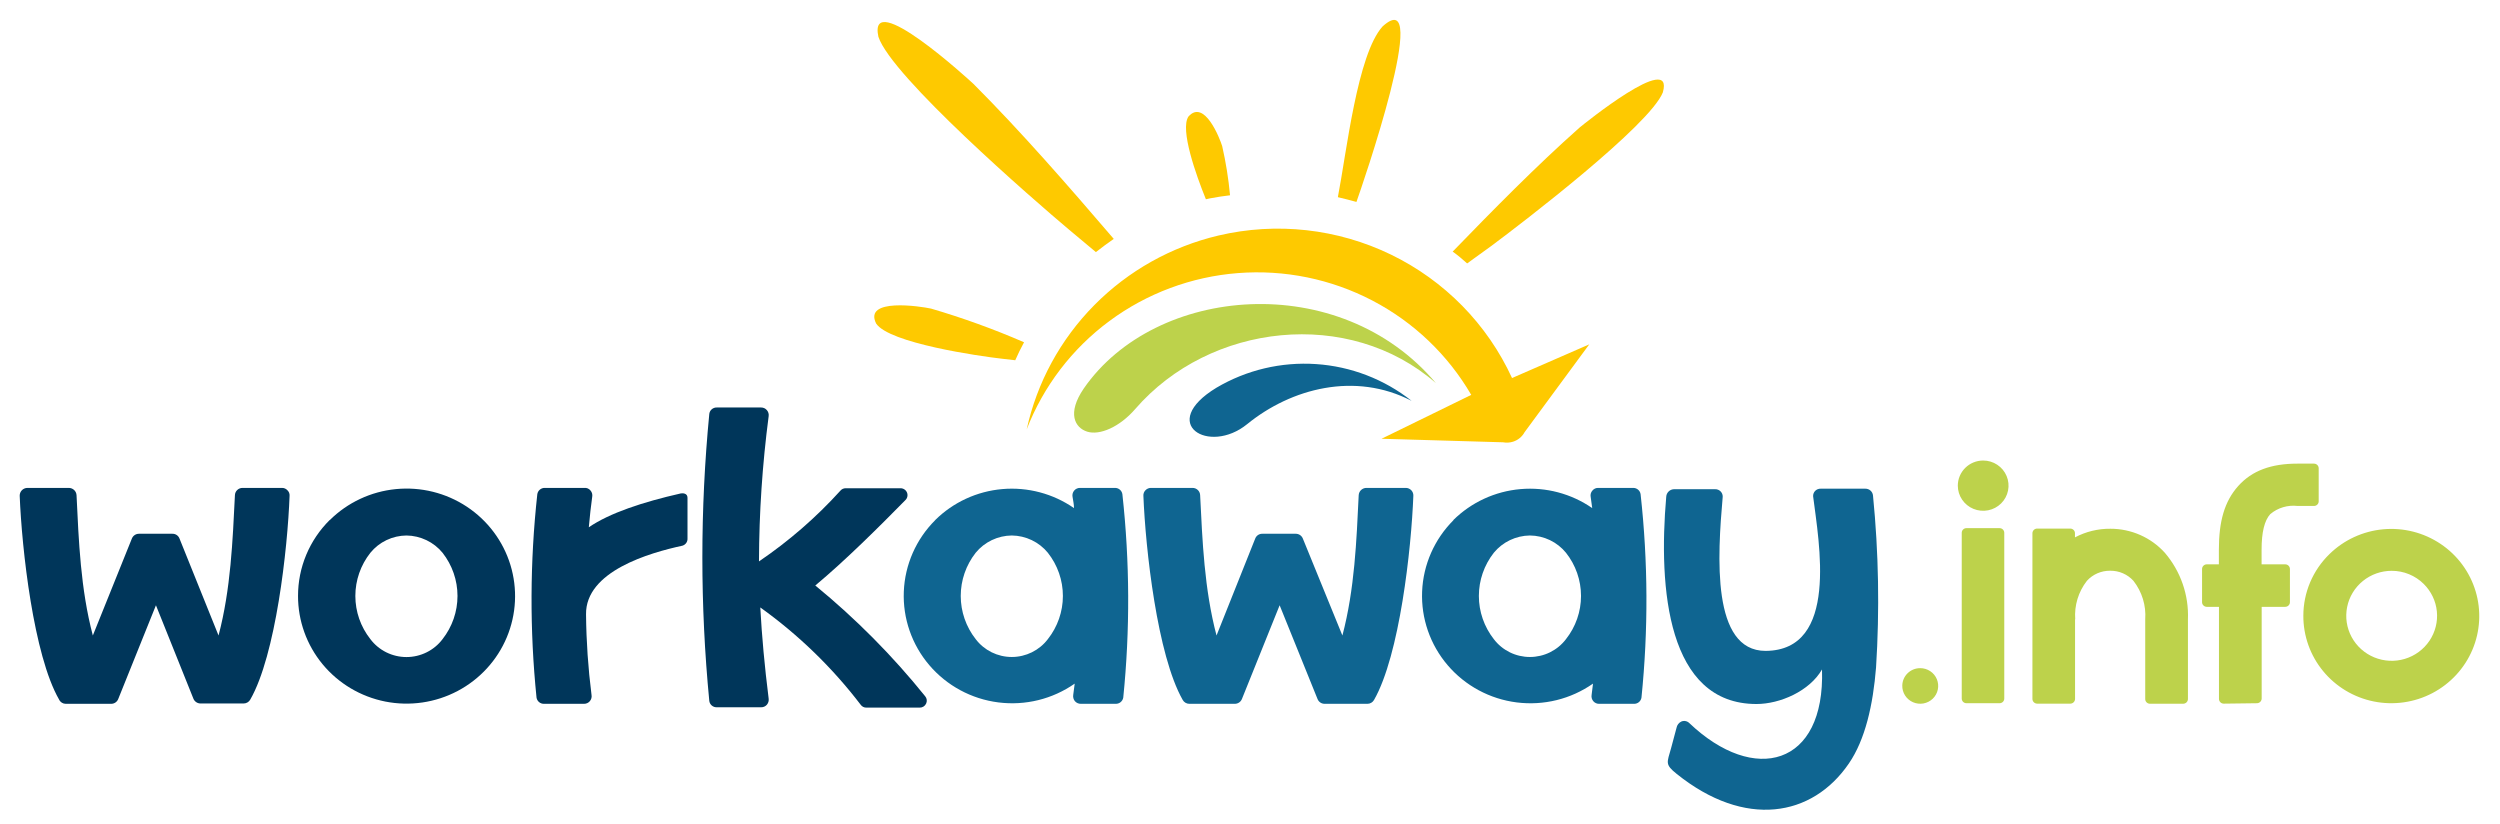
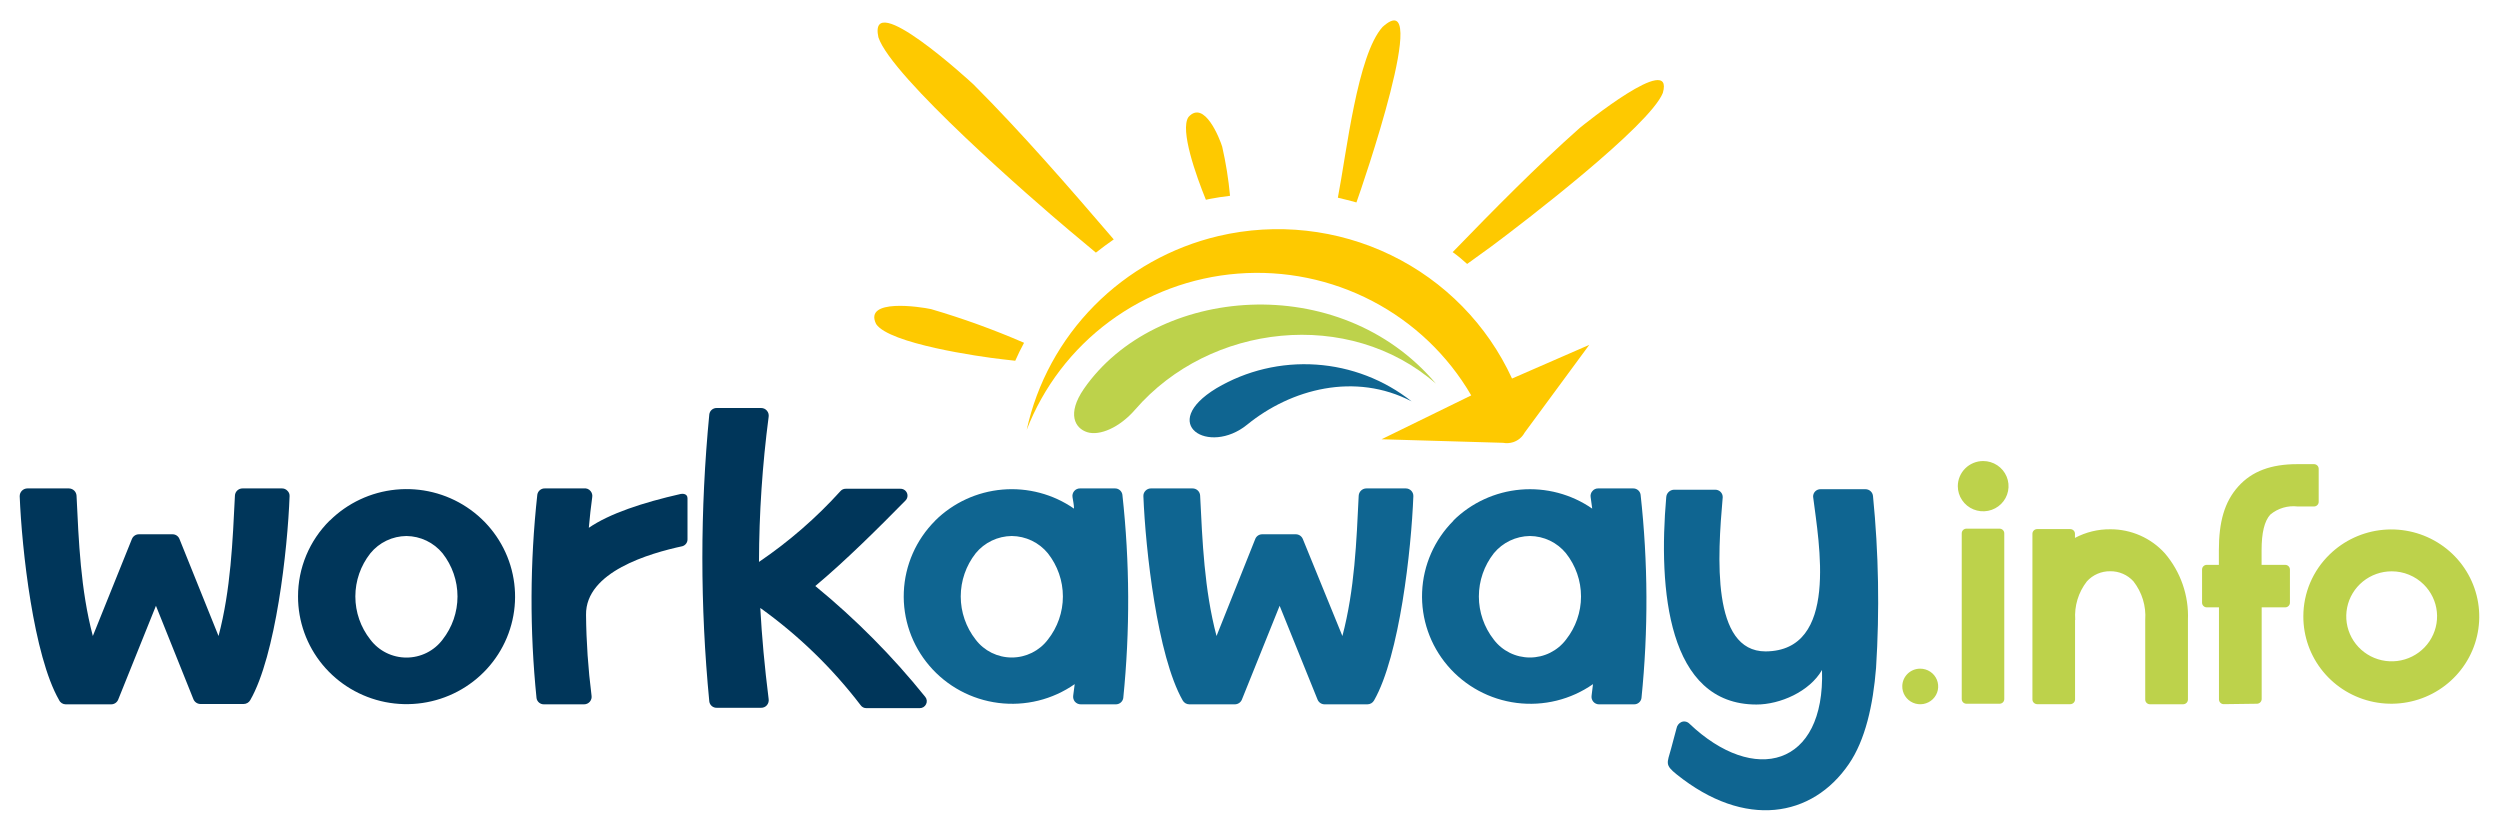
- <svg xmlns="http://www.w3.org/2000/svg" width="267" height="88" viewBox="0 0 267 88" fill="none">
+ <svg xmlns="http://www.w3.org/2000/svg" width="200" height="66" viewBox="0 0 267 88" fill="none">
  <path fill-rule="evenodd" clip-rule="evenodd" d="M2.104 52.947C2.102 52.838 2.121 52.73 2.161 52.629C2.201 52.528 2.261 52.436 2.337 52.358C2.413 52.28 2.504 52.217 2.605 52.175C2.706 52.132 2.814 52.109 2.923 52.108H7.355C7.565 52.11 7.767 52.191 7.919 52.335C8.071 52.478 8.162 52.674 8.174 52.882C8.407 57.753 8.602 62.9 9.915 67.872L14.086 57.513C14.146 57.363 14.249 57.235 14.384 57.144C14.518 57.054 14.677 57.005 14.84 57.006H18.415C18.578 57.003 18.738 57.05 18.873 57.141C19.008 57.232 19.111 57.362 19.169 57.513L23.34 67.872C24.652 62.9 24.848 57.725 25.09 52.882C25.097 52.674 25.185 52.477 25.337 52.333C25.488 52.188 25.69 52.108 25.9 52.108H30.108C30.218 52.105 30.327 52.126 30.428 52.169C30.529 52.212 30.62 52.276 30.694 52.357C30.775 52.432 30.837 52.524 30.878 52.626C30.918 52.728 30.935 52.838 30.927 52.947C30.722 58.62 29.447 69.984 26.728 74.716C26.658 74.842 26.556 74.947 26.431 75.019C26.307 75.093 26.165 75.131 26.021 75.132H21.412C21.25 75.13 21.092 75.082 20.958 74.991C20.823 74.901 20.719 74.773 20.658 74.624L16.655 64.643L12.624 74.661C12.564 74.811 12.46 74.939 12.326 75.03C12.191 75.12 12.033 75.169 11.87 75.168H7.02C6.871 75.168 6.725 75.125 6.599 75.045C6.474 74.965 6.374 74.851 6.312 74.716C3.584 69.984 2.328 58.62 2.104 52.947Z" fill="#00365A" />
  <path fill-rule="evenodd" clip-rule="evenodd" d="M35.218 55.549C37.114 53.669 39.609 52.497 42.279 52.236C44.948 51.974 47.627 52.638 49.857 54.114C52.088 55.59 53.733 57.787 54.512 60.331C55.29 62.874 55.154 65.607 54.127 68.062C53.1 70.517 51.245 72.544 48.878 73.795C46.511 75.047 43.78 75.446 41.149 74.926C38.519 74.405 36.152 72.996 34.452 70.94C32.753 68.883 31.826 66.306 31.83 63.648C31.827 62.141 32.125 60.648 32.706 59.255C33.288 57.861 34.142 56.596 35.218 55.531V55.549ZM43.411 57.191C42.671 57.198 41.941 57.366 41.275 57.685C40.608 58.004 40.022 58.466 39.557 59.036C38.516 60.353 37.951 61.976 37.951 63.648C37.951 65.32 38.516 66.944 39.557 68.26C40.005 68.854 40.587 69.336 41.255 69.668C41.925 70 42.663 70.173 43.411 70.173C44.159 70.173 44.897 70 45.566 69.668C46.235 69.336 46.817 68.854 47.265 68.26C48.299 66.941 48.861 65.319 48.861 63.648C48.861 61.978 48.299 60.355 47.265 59.036C46.798 58.468 46.211 58.008 45.545 57.689C44.879 57.37 44.15 57.2 43.411 57.191Z" fill="#00365A" />
  <path fill-rule="evenodd" clip-rule="evenodd" d="M82.092 74.606C82.109 74.722 82.1 74.84 82.069 74.953C82.036 75.065 81.981 75.17 81.906 75.261C81.83 75.35 81.734 75.421 81.626 75.469C81.518 75.517 81.401 75.54 81.282 75.537H76.553C76.359 75.544 76.17 75.478 76.022 75.354C75.874 75.229 75.778 75.055 75.753 74.864C74.765 64.667 74.765 54.4 75.753 44.203C75.776 44.01 75.871 43.833 76.019 43.707C76.167 43.581 76.358 43.514 76.553 43.52H81.282C81.401 43.518 81.519 43.543 81.627 43.592C81.735 43.642 81.831 43.715 81.906 43.806C81.981 43.894 82.037 43.998 82.069 44.109C82.101 44.22 82.109 44.337 82.092 44.452C81.419 49.593 81.074 54.773 81.059 59.958C84.255 57.79 87.177 55.251 89.763 52.394C89.832 52.314 89.918 52.25 90.015 52.207C90.111 52.164 90.216 52.143 90.322 52.145H96.159C96.308 52.141 96.455 52.182 96.581 52.262C96.706 52.343 96.805 52.458 96.863 52.595C96.921 52.731 96.936 52.881 96.907 53.026C96.878 53.172 96.806 53.305 96.699 53.408C93.906 56.249 90.276 59.865 87.073 62.531C91.388 66.064 95.322 70.03 98.812 74.366C98.903 74.474 98.961 74.605 98.977 74.744C98.994 74.884 98.969 75.025 98.906 75.15C98.846 75.278 98.75 75.387 98.629 75.462C98.509 75.538 98.369 75.577 98.226 75.574H92.528C92.41 75.576 92.293 75.55 92.188 75.497C92.082 75.444 91.992 75.366 91.923 75.27C88.889 71.297 85.274 67.793 81.199 64.874C81.366 67.946 81.655 71.128 82.092 74.606Z" fill="#00365A" />
  <path fill-rule="evenodd" clip-rule="evenodd" d="M99.874 55.548C101.799 53.642 104.341 52.468 107.053 52.233C109.765 51.999 112.474 52.719 114.704 54.266C114.704 53.851 114.601 53.436 114.546 53.048C114.525 52.933 114.53 52.815 114.561 52.702C114.591 52.589 114.646 52.483 114.722 52.394C114.798 52.303 114.893 52.23 115.001 52.18C115.109 52.13 115.227 52.106 115.346 52.108H119.07C119.263 52.103 119.452 52.17 119.599 52.294C119.747 52.418 119.843 52.591 119.871 52.781C120.665 59.999 120.696 67.28 119.964 74.504C119.932 74.693 119.833 74.864 119.684 74.987C119.535 75.109 119.347 75.173 119.154 75.168H115.43C115.31 75.169 115.191 75.144 115.082 75.094C114.972 75.045 114.875 74.973 114.797 74.882C114.722 74.79 114.668 74.683 114.638 74.569C114.607 74.454 114.601 74.335 114.62 74.218C114.676 73.831 114.732 73.425 114.778 73.01C112.411 74.666 109.504 75.382 106.63 75.018C103.756 74.654 101.124 73.236 99.254 71.043C97.383 68.851 96.41 66.043 96.527 63.175C96.643 60.306 97.841 57.585 99.883 55.548H99.874ZM108.057 57.19C107.317 57.198 106.588 57.367 105.922 57.686C105.255 58.005 104.668 58.465 104.203 59.035C103.168 60.354 102.607 61.977 102.607 63.647C102.607 65.318 103.168 66.94 104.203 68.259C104.652 68.851 105.234 69.332 105.903 69.663C106.572 69.993 107.309 70.166 108.057 70.166C108.804 70.166 109.542 69.993 110.211 69.663C110.879 69.332 111.462 68.851 111.911 68.259C112.951 66.943 113.517 65.319 113.517 63.647C113.517 61.975 112.951 60.352 111.911 59.035C111.445 58.465 110.858 58.005 110.192 57.686C109.526 57.367 108.797 57.198 108.057 57.19Z" fill="#0F6591" />
  <path fill-rule="evenodd" clip-rule="evenodd" d="M155.21 55.548C157.138 53.643 159.681 52.47 162.395 52.236C165.108 52.001 167.818 52.72 170.049 54.266C169.994 53.851 169.938 53.436 169.882 53.049C169.861 52.933 169.866 52.813 169.899 52.7C169.931 52.586 169.989 52.482 170.068 52.394C170.142 52.301 170.237 52.227 170.346 52.177C170.454 52.128 170.573 52.104 170.692 52.108H174.416C174.609 52.104 174.797 52.17 174.945 52.294C175.092 52.418 175.189 52.591 175.216 52.781C176.015 59.999 176.046 67.28 175.309 74.504C175.28 74.693 175.183 74.864 175.035 74.986C174.888 75.108 174.701 75.173 174.509 75.169H170.785C170.666 75.171 170.548 75.146 170.44 75.096C170.332 75.047 170.237 74.974 170.161 74.883C170.085 74.791 170.03 74.684 169.999 74.57C169.969 74.455 169.964 74.335 169.984 74.219C170.031 73.831 170.087 73.425 170.133 73.01C167.766 74.666 164.859 75.382 161.985 75.018C159.111 74.654 156.479 73.236 154.609 71.043C152.738 68.851 151.765 66.043 151.882 63.175C151.998 60.306 153.196 57.585 155.238 55.548H155.21ZM163.393 57.19C162.653 57.199 161.925 57.369 161.259 57.688C160.593 58.007 160.006 58.467 159.539 59.035C158.505 60.354 157.943 61.977 157.943 63.648C157.943 65.318 158.505 66.941 159.539 68.26C159.988 68.852 160.57 69.332 161.239 69.663C161.908 69.994 162.645 70.166 163.393 70.166C164.141 70.166 164.878 69.994 165.547 69.663C166.216 69.332 166.798 68.852 167.247 68.26C168.288 66.943 168.853 65.319 168.853 63.648C168.853 61.975 168.288 60.352 167.247 59.035C166.782 58.465 166.195 58.003 165.529 57.684C164.863 57.365 164.133 57.197 163.393 57.19Z" fill="#0F6591" />
  <path fill-rule="evenodd" clip-rule="evenodd" d="M193.64 52.994C193.636 52.888 193.655 52.782 193.694 52.683C193.733 52.584 193.793 52.494 193.869 52.418C193.945 52.343 194.036 52.284 194.136 52.245C194.236 52.206 194.343 52.188 194.45 52.192H199.226C199.429 52.191 199.624 52.265 199.774 52.4C199.924 52.535 200.017 52.721 200.036 52.921C200.641 59.024 200.75 65.166 200.362 71.286C200.045 75.253 199.217 78.979 197.457 81.544C193.547 87.263 186.36 88.499 179.08 82.66C177.777 81.618 178.047 81.461 178.475 79.892L179.052 77.734C179.078 77.586 179.14 77.447 179.232 77.328C179.324 77.209 179.445 77.114 179.583 77.052C179.724 76.996 179.879 76.982 180.028 77.014C180.177 77.045 180.314 77.119 180.421 77.227C187.347 83.822 194.934 81.839 194.59 71.498C193.268 73.805 190.112 75.188 187.589 75.188C178.084 75.188 177.097 62.883 177.954 53.05C177.965 52.839 178.055 52.64 178.207 52.492C178.358 52.343 178.56 52.256 178.773 52.247H183.167C183.275 52.243 183.382 52.261 183.483 52.3C183.583 52.339 183.675 52.398 183.751 52.473C183.828 52.548 183.889 52.638 183.929 52.737C183.969 52.837 183.989 52.943 183.986 53.05C183.428 59.424 182.776 69.515 188.567 69.515C196.433 69.46 194.255 57.92 193.64 52.994Z" fill="#0F6591" />
  <path fill-rule="evenodd" clip-rule="evenodd" d="M205.072 71.359C205.454 71.357 205.828 71.469 206.146 71.679C206.464 71.889 206.711 72.189 206.856 72.539C207 72.889 207.036 73.274 206.959 73.645C206.881 74.016 206.694 74.355 206.42 74.619C206.147 74.883 205.8 75.061 205.424 75.129C205.048 75.196 204.66 75.151 204.31 74.999C203.961 74.847 203.665 74.595 203.46 74.275C203.256 73.955 203.153 73.582 203.164 73.204C203.176 72.71 203.382 72.241 203.739 71.896C204.096 71.552 204.574 71.359 205.072 71.359ZM221.616 66.147V68.407C221.616 70.492 221.616 72.567 221.616 74.652C221.613 74.783 221.559 74.909 221.466 75.001C221.372 75.094 221.245 75.148 221.113 75.15H217.566C217.433 75.148 217.307 75.094 217.213 75.001C217.119 74.909 217.066 74.783 217.063 74.652C217.063 68.748 217.063 62.845 217.063 56.95C217.063 56.818 217.116 56.692 217.21 56.598C217.305 56.505 217.433 56.452 217.566 56.452H221.104C221.237 56.452 221.365 56.505 221.459 56.598C221.553 56.692 221.606 56.818 221.606 56.95V57.393C222.771 56.774 224.074 56.457 225.395 56.471C226.491 56.469 227.575 56.696 228.576 57.138C229.577 57.58 230.473 58.227 231.204 59.035C232.897 61.016 233.777 63.554 233.672 66.147V74.661C233.669 74.793 233.615 74.918 233.522 75.011C233.428 75.104 233.301 75.157 233.169 75.159H229.603C229.472 75.157 229.346 75.103 229.254 75.01C229.161 74.917 229.11 74.792 229.11 74.661V66.147C229.216 64.669 228.768 63.205 227.853 62.033C227.54 61.688 227.157 61.413 226.728 61.227C226.299 61.041 225.835 60.948 225.367 60.954C224.899 60.948 224.436 61.041 224.007 61.227C223.578 61.413 223.195 61.688 222.882 62.033C221.968 63.205 221.524 64.67 221.634 66.147H221.616ZM255.437 60.963C254.315 60.961 253.226 61.346 252.357 62.05C251.488 62.755 250.893 63.737 250.674 64.828C250.454 65.919 250.623 67.052 251.152 68.033C251.68 69.014 252.537 69.783 253.574 70.209C254.611 70.635 255.766 70.691 256.84 70.367C257.914 70.044 258.842 69.361 259.465 68.436C260.088 67.51 260.368 66.399 260.256 65.292C260.145 64.185 259.649 63.151 258.854 62.365C258.406 61.92 257.873 61.567 257.287 61.327C256.7 61.086 256.072 60.962 255.437 60.963ZM248.79 59.173C250.336 57.661 252.363 56.726 254.526 56.528C256.689 56.33 258.854 56.881 260.654 58.087C262.453 59.292 263.775 61.079 264.394 63.142C265.014 65.205 264.892 67.417 264.051 69.401C263.209 71.385 261.7 73.019 259.779 74.025C257.859 75.031 255.646 75.346 253.517 74.916C251.388 74.487 249.476 73.34 248.105 71.67C246.734 70.001 245.989 67.912 245.997 65.76C245.998 64.533 246.245 63.319 246.724 62.188C247.204 61.057 247.906 60.032 248.79 59.173ZM210.016 56.406H213.553C213.687 56.406 213.815 56.459 213.909 56.552C214.003 56.645 214.056 56.772 214.056 56.904C214.056 62.799 214.056 68.702 214.056 74.606C214.056 74.671 214.043 74.736 214.018 74.796C213.993 74.857 213.956 74.912 213.909 74.958C213.862 75.004 213.807 75.041 213.746 75.066C213.685 75.091 213.619 75.104 213.553 75.104H210.016C209.95 75.104 209.884 75.091 209.823 75.066C209.762 75.041 209.707 75.004 209.66 74.958C209.614 74.912 209.577 74.857 209.551 74.796C209.526 74.736 209.513 74.671 209.513 74.606C209.513 68.702 209.513 62.799 209.513 56.904C209.513 56.772 209.566 56.645 209.66 56.552C209.755 56.459 209.882 56.406 210.016 56.406ZM241.045 75.104C241.177 75.102 241.304 75.048 241.398 74.955C241.491 74.862 241.545 74.737 241.547 74.606V64.81H244.061C244.127 64.81 244.192 64.797 244.253 64.772C244.314 64.747 244.37 64.71 244.417 64.664C244.463 64.617 244.5 64.562 244.526 64.502C244.551 64.442 244.564 64.377 244.564 64.311V60.769C244.564 60.704 244.551 60.639 244.526 60.579C244.5 60.518 244.463 60.463 244.417 60.417C244.37 60.371 244.314 60.334 244.253 60.309C244.192 60.284 244.127 60.271 244.061 60.271H241.538V58.703C241.538 56.858 241.836 55.594 242.469 54.903C242.869 54.568 243.334 54.319 243.835 54.17C244.337 54.021 244.863 53.975 245.383 54.036H247.161C247.228 54.032 247.294 54.015 247.354 53.986C247.414 53.958 247.468 53.917 247.512 53.867C247.556 53.817 247.59 53.759 247.611 53.696C247.633 53.633 247.641 53.567 247.636 53.501V50.014C247.636 49.882 247.583 49.755 247.489 49.662C247.394 49.568 247.267 49.516 247.133 49.516H245.355C242.562 49.516 240.514 50.263 239.043 51.905C237.572 53.547 236.976 55.678 236.976 58.703V60.271H235.673C235.541 60.274 235.416 60.327 235.324 60.42C235.231 60.514 235.18 60.639 235.18 60.769V64.311C235.18 64.442 235.231 64.567 235.324 64.66C235.416 64.754 235.541 64.807 235.673 64.81H236.986V74.652C236.988 74.783 237.042 74.909 237.136 75.001C237.229 75.094 237.356 75.148 237.488 75.15L241.045 75.104ZM211.803 49.184C212.339 49.184 212.863 49.341 213.308 49.636C213.754 49.931 214.101 50.35 214.306 50.841C214.511 51.331 214.565 51.871 214.46 52.392C214.356 52.912 214.098 53.391 213.719 53.766C213.34 54.141 212.857 54.397 212.332 54.501C211.806 54.604 211.262 54.551 210.767 54.348C210.271 54.145 209.848 53.801 209.551 53.359C209.253 52.918 209.094 52.399 209.094 51.868C209.094 51.515 209.164 51.166 209.3 50.841C209.437 50.515 209.636 50.219 209.888 49.97C210.139 49.721 210.438 49.523 210.767 49.388C211.095 49.253 211.447 49.184 211.803 49.184Z" fill="#BDD24B" />
  <path fill-rule="evenodd" clip-rule="evenodd" d="M62.374 52.108H58.194C57.999 52.101 57.809 52.166 57.659 52.291C57.51 52.415 57.412 52.59 57.384 52.781C56.593 59.999 56.565 67.28 57.301 74.504C57.33 74.692 57.427 74.864 57.575 74.986C57.722 75.108 57.909 75.173 58.101 75.168H62.374C62.493 75.169 62.611 75.144 62.718 75.094C62.826 75.045 62.922 74.972 62.998 74.882C63.074 74.791 63.13 74.684 63.16 74.57C63.191 74.455 63.196 74.335 63.175 74.218C62.812 71.363 62.616 68.49 62.589 65.612C62.523 61 69.385 59.035 72.885 58.279C73.05 58.229 73.193 58.125 73.291 57.985C73.389 57.844 73.436 57.674 73.425 57.504V53.159C73.425 52.661 72.904 52.661 72.708 52.698C68.64 53.62 65.084 54.801 62.886 56.314C62.989 55.142 63.11 54.035 63.249 53.048C63.27 52.933 63.265 52.815 63.234 52.702C63.204 52.588 63.148 52.483 63.073 52.394C62.991 52.29 62.884 52.209 62.762 52.159C62.639 52.109 62.506 52.091 62.374 52.108Z" fill="#00365A" />
  <path fill-rule="evenodd" clip-rule="evenodd" d="M122.114 52.947C122.107 52.838 122.123 52.73 122.162 52.628C122.201 52.526 122.26 52.434 122.338 52.356C122.413 52.277 122.504 52.214 122.605 52.171C122.706 52.128 122.815 52.106 122.924 52.108H127.365C127.575 52.107 127.777 52.188 127.928 52.333C128.079 52.477 128.168 52.674 128.175 52.882C128.417 57.753 128.613 62.9 129.925 67.872L134.059 57.513C134.116 57.362 134.22 57.232 134.355 57.141C134.49 57.05 134.65 57.003 134.813 57.006H138.388C138.55 57.005 138.709 57.054 138.844 57.144C138.978 57.235 139.082 57.363 139.142 57.513L143.368 67.872C144.681 62.9 144.876 57.725 145.109 52.882C145.121 52.674 145.212 52.478 145.364 52.334C145.517 52.191 145.718 52.109 145.928 52.108H150.136C150.246 52.107 150.354 52.129 150.455 52.172C150.556 52.215 150.647 52.277 150.723 52.355C150.798 52.434 150.857 52.527 150.896 52.628C150.934 52.73 150.951 52.838 150.946 52.947C150.732 58.62 149.475 69.984 146.748 74.753C146.678 74.879 146.575 74.983 146.451 75.056C146.327 75.129 146.185 75.168 146.04 75.168H141.469C141.307 75.168 141.148 75.12 141.013 75.03C140.879 74.939 140.775 74.811 140.715 74.661L136.665 64.643L132.634 74.661C132.573 74.811 132.467 74.94 132.331 75.031C132.195 75.121 132.035 75.169 131.871 75.168H127.021C126.876 75.168 126.734 75.129 126.61 75.056C126.485 74.983 126.383 74.879 126.313 74.753C123.595 69.984 122.338 58.62 122.114 52.947Z" fill="#0F6591" />
  <path fill-rule="evenodd" clip-rule="evenodd" d="M108.429 38.474L107.06 38.317C104.575 38.04 94.958 36.647 93.571 34.553C92.202 31.786 98.291 32.709 99.436 32.958C102.82 33.95 106.137 35.151 109.369 36.555C109.025 37.182 108.718 37.819 108.429 38.474Z" fill="#FEC900" />
  <path fill-rule="evenodd" clip-rule="evenodd" d="M117.041 26.925C115.784 25.864 114.685 24.96 114.183 24.536C110.319 21.289 95.2 8.154 93.813 3.929C92.65 -1.44 103.588 8.606 103.97 8.965C109.1 14.103 114.164 19.933 118.949 25.514C118.297 25.966 117.664 26.436 117.041 26.925Z" fill="#FEC900" />
  <path fill-rule="evenodd" clip-rule="evenodd" d="M128.789 21.281C127.747 18.716 125.997 13.818 126.928 12.444C128.622 10.543 130.279 14.787 130.53 15.608C130.925 17.337 131.205 19.09 131.368 20.856C130.651 20.939 129.935 21.05 129.208 21.188L128.789 21.281Z" fill="#FEC900" />
  <path fill-rule="evenodd" clip-rule="evenodd" d="M142.884 21.059C143.815 16.253 144.96 5.811 147.66 2.822C153.032 -2.03 145.416 20.053 144.867 21.566C144.206 21.381 143.545 21.215 142.884 21.059Z" fill="#FEC900" />
  <path fill-rule="evenodd" clip-rule="evenodd" d="M130.13 25.154C125.094 26.344 120.5 28.919 116.876 32.583C113.253 36.246 110.748 40.85 109.649 45.862C111.433 41.251 114.5 37.235 118.493 34.28C122.487 31.325 127.244 29.552 132.213 29.166C137.182 28.779 142.16 29.796 146.569 32.098C150.979 34.401 154.64 37.894 157.128 42.173L147.548 46.859L160.526 47.237C160.883 47.303 161.25 47.281 161.597 47.172C162.123 47.004 162.564 46.641 162.825 46.158L169.733 36.777L161.485 40.374C158.849 34.629 154.281 29.97 148.562 27.194C142.842 24.418 136.327 23.697 130.13 25.154Z" fill="#FEC900" />
  <path fill-rule="evenodd" clip-rule="evenodd" d="M156.69 28.134L159.241 26.29C162.686 23.734 176.194 13.376 177.591 9.87C178.866 5.378 169.054 13.329 168.709 13.615C164.101 17.702 159.493 22.388 155.145 26.871C155.676 27.249 156.188 27.673 156.69 28.134Z" fill="#FEC900" />
  <path fill-rule="evenodd" clip-rule="evenodd" d="M153.357 40.919C144.094 32.82 129.227 34.462 121.239 43.686C119.573 45.614 117.441 46.518 116.119 46.103C114.797 45.688 113.931 44.148 115.747 41.491C123.39 30.44 143.08 28.734 153.357 40.919Z" fill="#BDD24B" />
  <path fill-rule="evenodd" clip-rule="evenodd" d="M150.76 42.811C144.727 39.675 137.894 41.473 133.193 45.301C129.106 48.622 123.604 45.246 129.916 41.409C133.121 39.514 136.834 38.633 140.559 38.884C144.283 39.134 147.842 40.504 150.76 42.811Z" fill="#0F6591" />
</svg>
